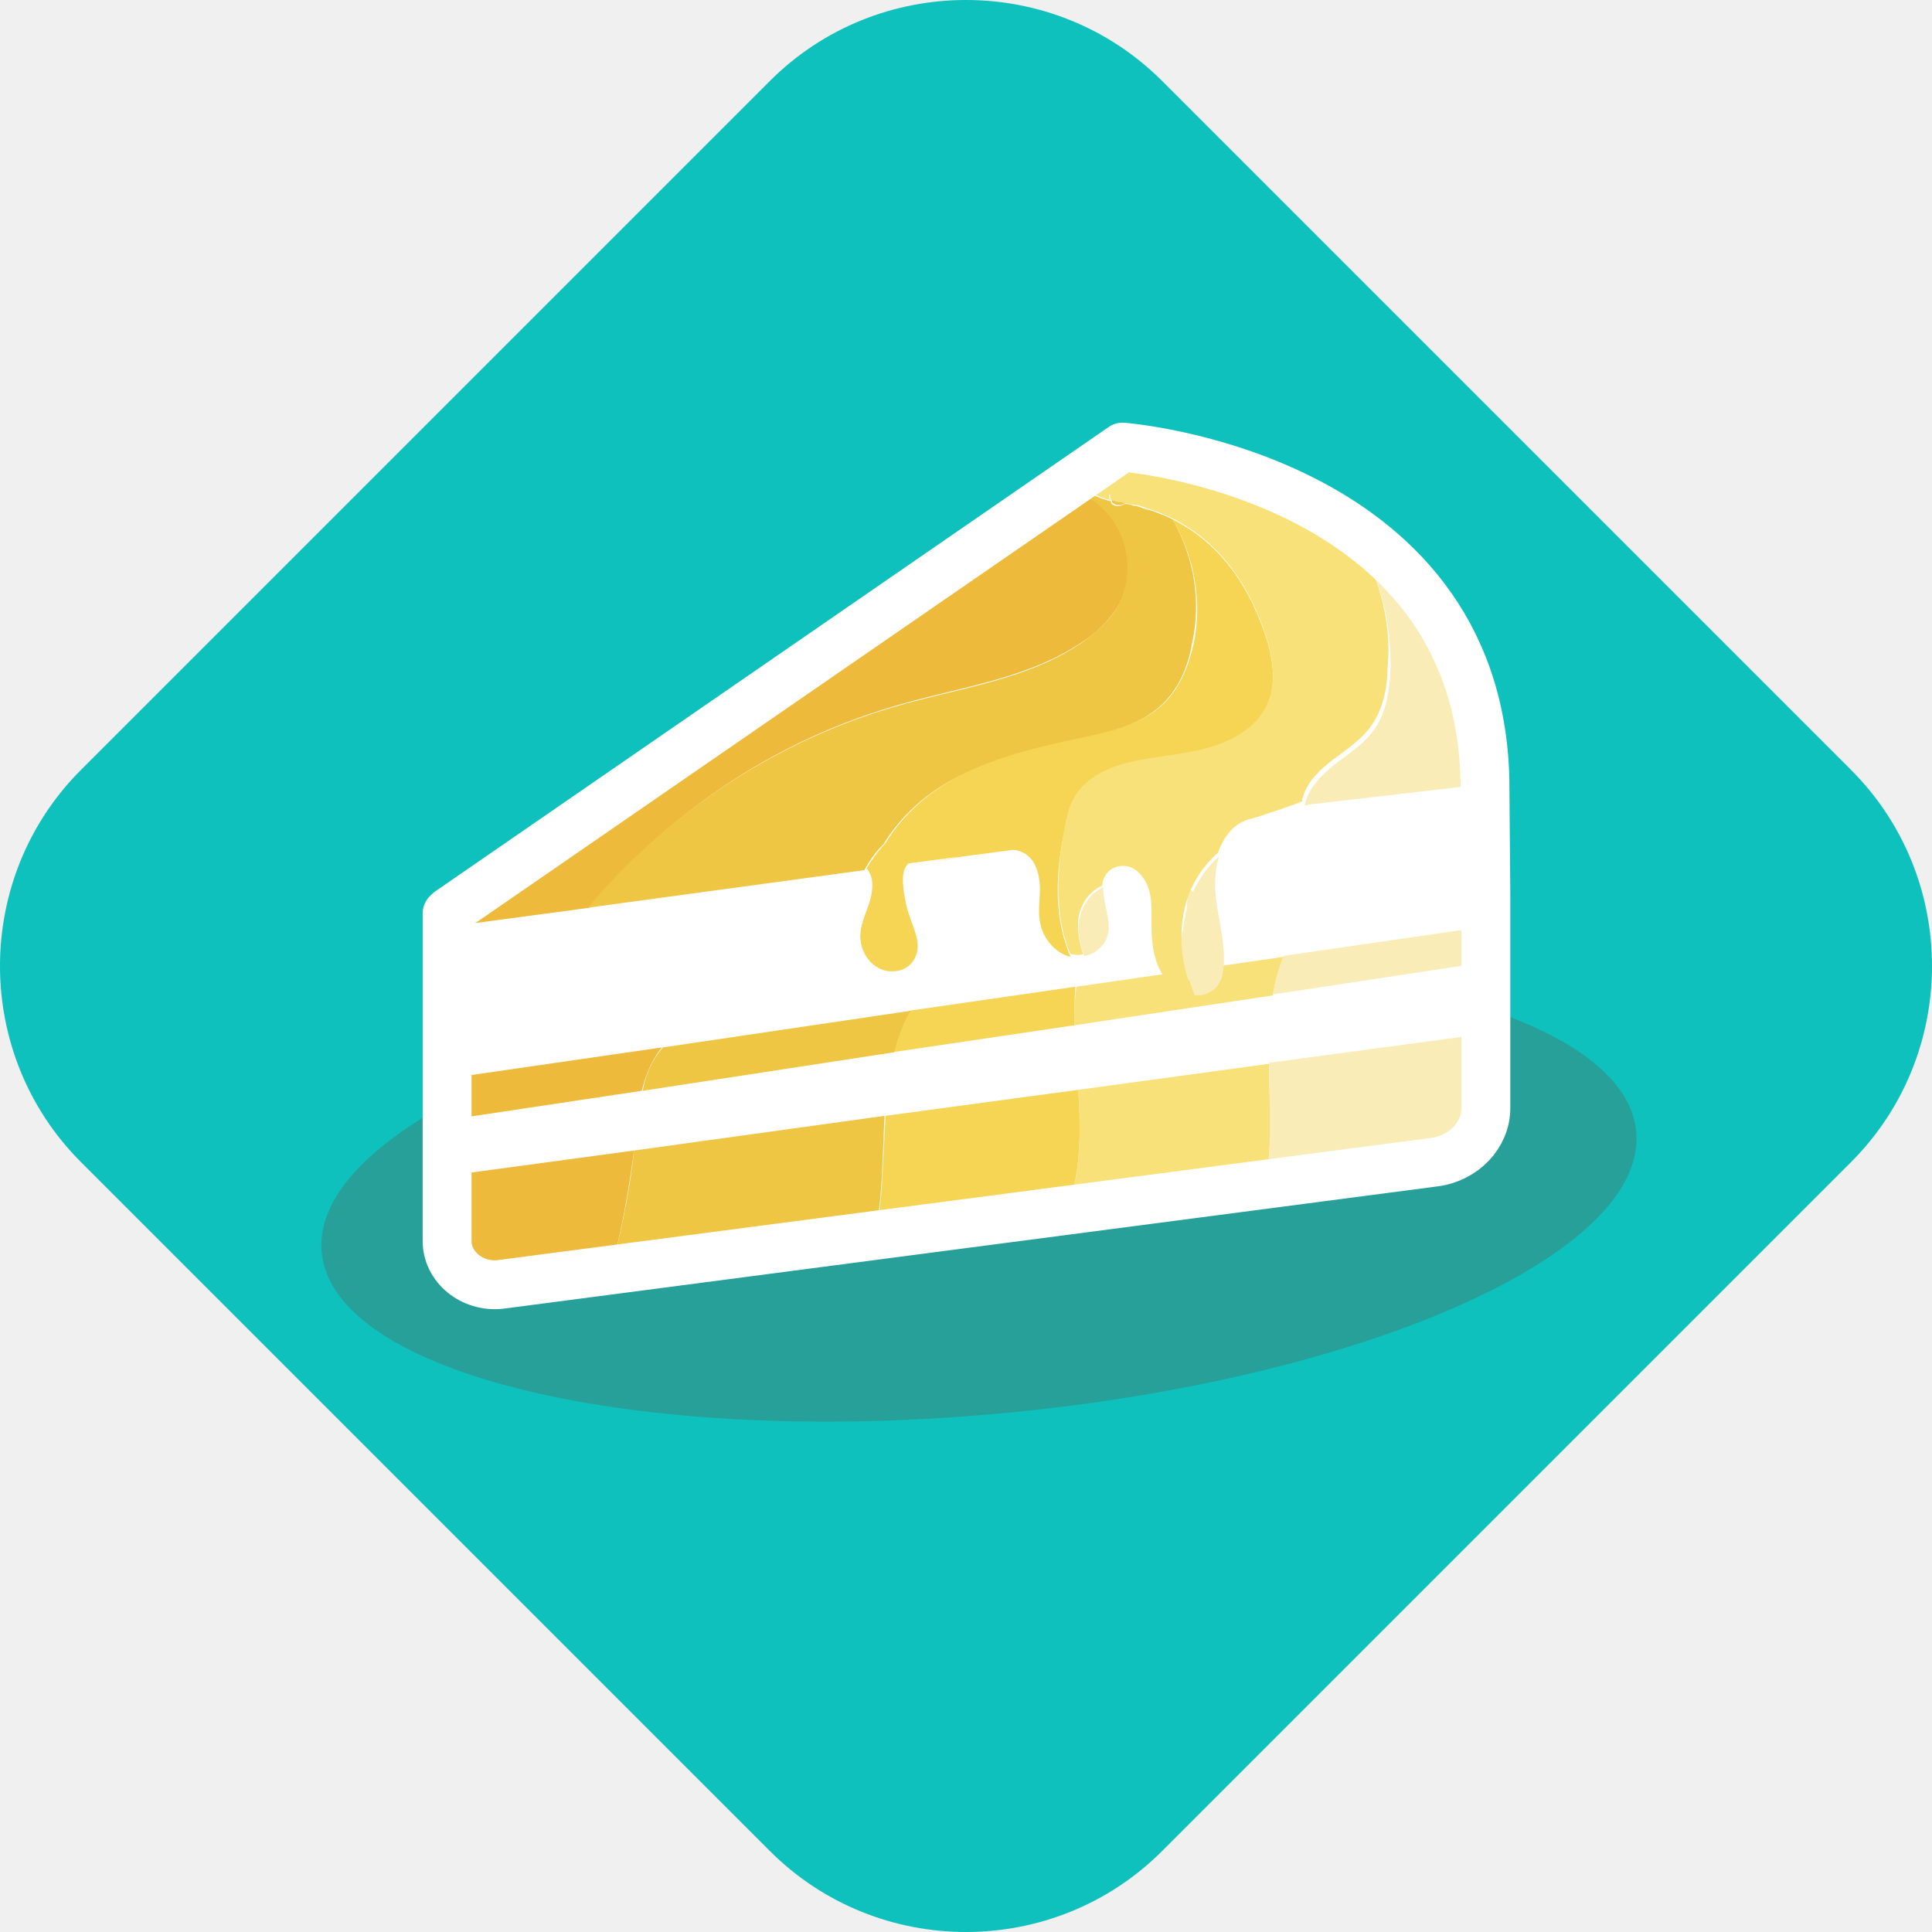
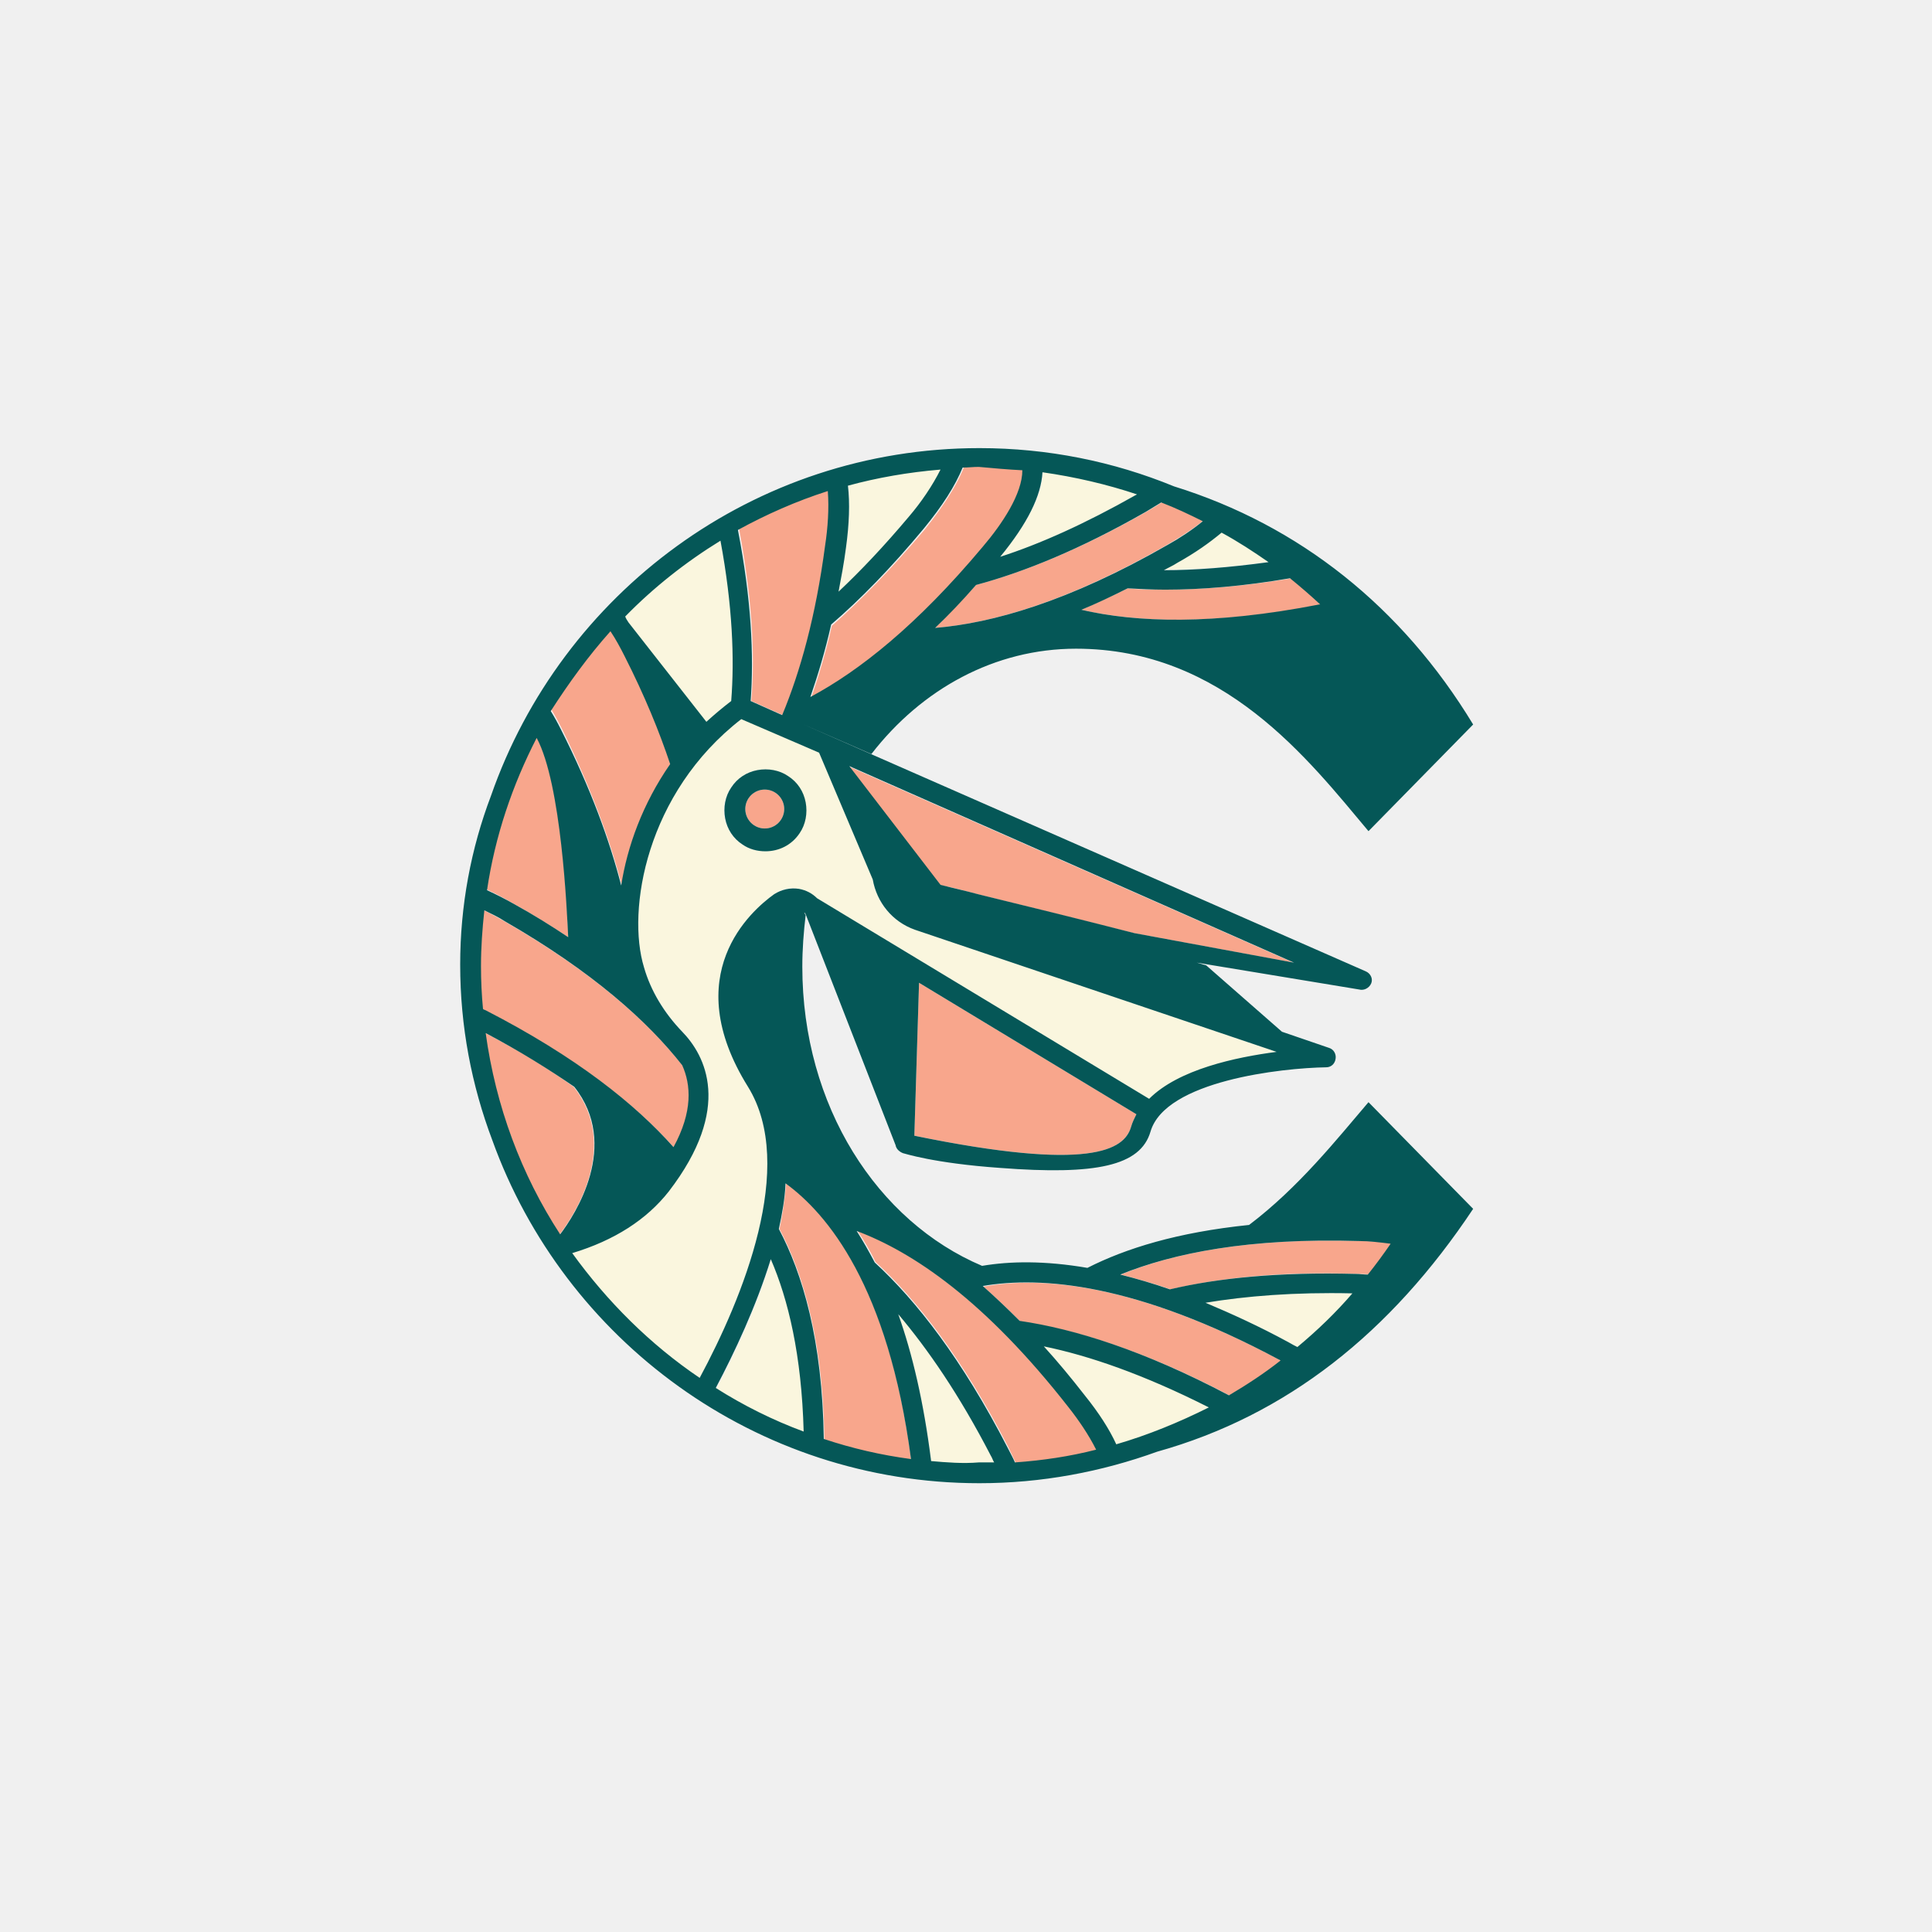
- <svg xmlns="http://www.w3.org/2000/svg" version="1.1" id="Layer_1" x="0px" y="0px" viewBox="0 0 200.5 200.5" enable-background="new 0 0 200.5 200.5" xml:space="preserve">
-   <path fill="#0EC1BC" d="M192.1,120.6l-71.5,71.5c-11.2,11.2-29.5,11.2-40.7,0L8.4,120.6c-11.2-11.2-11.2-29.5,0-40.7L79.9,8.4  c11.2-11.2,29.5-11.2,40.7,0l71.5,71.5C203.3,91.1,203.3,109.4,192.1,120.6z" />
-   <ellipse transform="matrix(0.9958 -9.115107e-02 9.115107e-02 0.9958 -10.8562 9.7731)" fill="#27A09A" cx="101.6" cy="123.7" rx="68.5" ry="23.1" />
+ <svg xmlns="http://www.w3.org/2000/svg" version="1.1" id="Layer_1" x="0px" y="0px" viewBox="0 0 288 288" style="enable-background:new 0 0 288 288;" xml:space="preserve">
+   <style type="text/css">
+ 	.st0{fill:#FAF6DE;}
+ 	.st1{fill:#F8A68C;}
+ 	.st2{fill:#055757;}
+ </style>
  <g>
-     <path fill="#FFFFFF" d="M153.4,80.8c-0.8-30.3-37.1-32.9-37.1-32.9L47.3,94l0,0l-0.2,0.2l0,1.8l0-1.8v11.2v7.4v3.9v5.3v4.8   c0,2.6,2.6,4.6,5.4,4.3l95.7-12.2c3-0.4,5.2-2.7,5.2-5.4v-4.7V102v-3.4v-6.4L153.4,80.8L153.4,80.8z" />
+     <path class="st0" d="M175.5,83.8c-0.7,0.4-1.4,0.8-2,1.1c5.1,0,11-0.4,17.8-1.5c-2.5-1.9-5.2-3.6-8-5.2   C181.4,80.1,178.8,81.9,175.5,83.8z" />
+     <path class="st0" d="M149.1,83c5.9-1.9,12.6-4.9,20.2-9.2c0.6-0.3,1.2-0.7,1.9-1.1c-5.1-1.8-10.4-3.1-15.8-3.7   C155.9,72.7,153.8,77.3,149.1,83z" />
+     <path class="st0" d="M126.1,81.8c-0.3,2.3-0.7,4.4-1.1,6.5c3.3-3.1,6.8-6.8,10.5-11.2c2.1-2.6,4.3-5.7,5.4-8.5   c-5,0.3-9.9,1.1-14.6,2.4C126.8,73.8,126.7,77.4,126.1,81.8z" />
+     <path class="st0" d="M93.7,92.8l11.6,14.9c1.1-1.1,2.4-2.1,3.7-3.1c0.6-6.7,0.2-15.1-1.9-25.5c-5.4,3.2-10.4,7.1-14.8,11.6   C92.7,91.3,93.2,92,93.7,92.8z" />
+     <path class="st0" d="M179.7,194.2c3.9,1.6,8,3.5,12.4,5.9c1,0.5,1.8,1,2.7,1.5c3.1-2.7,6.1-5.6,8.7-8.7c-0.5,0-1-0.1-1.5-0.1   C193.2,192.6,185.9,193.1,179.7,194.2z" />
+     <path class="st0" d="M155.5,200.6c2,2.2,4,4.6,6.1,7.3c2.5,3.2,4.3,6.1,5.3,8.7c5.2-1.5,10.2-3.5,14.8-6.1   C171.4,205.1,162.7,202.1,155.5,200.6z" />
+     <path class="st0" d="M133.9,195.9c2.2,6.2,4,13.9,5.1,23.4c2.3,0.2,4.6,0.3,6.9,0.3c1,0,2,0,3-0.1c-0.4-0.9-0.8-1.7-1.2-2.5   C143,208,138.3,201.1,133.9,195.9z" />
+     <path class="st0" d="M106.1,208.3c4.3,2.7,9,5,13.8,6.7c-0.2-12.3-2.2-21.1-4.9-27.3C112.6,195.5,109.1,202.9,106.1,208.3z" />
+     <path class="st0" d="M111.5,162c-10.4-16.8,0.4-26.2,3.9-28.7c1.1-0.8,2.4-1.1,3.7-0.8c1,0.2,2,0.7,2.7,1.4l49.5,29.9   c4.4-4.3,12.9-6.2,19-7l-53.9-18.2c-3.4-1.1-5.8-4.1-6.3-7.5l-8-18.9l-11.6-5.1c-14.2,11-17.1,28.5-14.5,37c1,3.5,3,6.8,5.7,9.6   c3.4,3.5,7.6,11.3-2,23.8c-3.5,4.6-8.9,7.9-15.9,9.7c5.3,7.7,12,14.3,19.8,19.5C110,195,119.1,174.3,111.5,162z M117.4,115.7   c1.3,0.9,2.3,2.3,2.6,3.9c0.3,1.6,0,3.2-0.9,4.6c-1.2,1.7-3.1,2.7-5.1,2.7c-1.2,0-2.3-0.3-3.4-1c-1.3-0.9-2.3-2.3-2.6-3.9   c-0.3-1.6,0-3.2,0.9-4.6c0.9-1.3,2.3-2.3,3.9-2.6C114.5,114.5,116.1,114.8,117.4,115.7z" />
+     <path class="st1" d="M168.1,87.7c-2.4,1.2-4.7,2.2-6.9,3.2c8.2,1.9,19.7,2.3,35.6-0.7c0.6-0.1,1.2-0.2,1.9-0.4   c-1.4-1.4-2.8-2.7-4.3-3.9c-7.9,1.4-14.7,2-20.6,2C171.8,87.9,169.9,87.9,168.1,87.7z" />
+     <path class="st1" d="M145.5,87.2c-2.1,2.3-4.1,4.4-6.1,6.4c8.5-0.7,19.8-3.9,34.6-12.4c2.2-1.3,4.6-2.8,6.4-4.5   c-1.9-1-3.9-1.9-5.9-2.7c-1.1,0.8-2.4,1.6-3.8,2.4C161,81.9,152.6,85.3,145.5,87.2z" />
+     <path class="st1" d="M137.8,79c-4.9,5.8-9.5,10.5-13.8,14.3c-0.9,4-2,7.6-3.1,10.8c7.2-3.9,15.9-10.7,25.7-22.4   c3.3-4,6.8-9.3,5.7-12.9c-2.1-0.2-4.2-0.3-6.3-0.3c-0.6,0-1.2,0-1.9,0C143.2,71.4,141.1,74.9,137.8,79z" />
+     <path class="st1" d="M112,104.5l4.7,2.1c2.7-6.4,5-14.7,6.5-25.3c0.4-3.1,0.7-6.7,0.2-9.6c-4.7,1.5-9.3,3.4-13.5,5.7   C112.1,88.5,112.6,97.4,112,104.5z" />
+     <path class="st1" d="M92.7,132c0.9-5.8,3.2-12.2,7.3-18.1c-1.6-4.8-3.8-10.2-6.8-16.1c-0.8-1.7-1.8-3.4-2.9-5   c-3.3,3.6-6.3,7.5-8.9,11.7c0.8,1.2,1.6,2.6,2.4,4.2C88.2,117.7,91,125.4,92.7,132z" />
+     <path class="st1" d="M84.7,139.7c-0.1-4.4-1.1-26-5.6-31.2c-3.8,7.2-6.5,15.1-7.9,23.5c1.7,0.7,3.5,1.6,5.5,2.8   C79.6,136.4,82.2,138.1,84.7,139.7z" />
+     <path class="st1" d="M167.1,190c2.3,0.6,4.8,1.3,7.4,2.2c7.2-1.7,16.3-2.7,27.7-2.3c1.3,0,2.5,0.1,3.6,0.2c1.1-1.4,2.2-2.9,3.2-4.5   c-2.1-0.4-4.3-0.6-6.4-0.6C186.2,184.5,174.9,186.8,167.1,190z" />
+     <path class="st1" d="M146.6,191.8c1.8,1.6,3.6,3.3,5.5,5.2c8.3,1.2,18.8,4.4,31.9,11.4c0.3,0.2,0.6,0.3,0.9,0.5   c2.6-1.6,5.2-3.3,7.6-5.2c-0.6-0.3-1.1-0.6-1.6-0.9C169.4,191.3,155.2,190.2,146.6,191.8z" />
+     <path class="st1" d="M127.8,183.4c0.9,1.4,1.9,3,2.7,4.7c6.2,5.7,13,14.4,19.8,27.6c0.6,1.3,1.2,2.5,1.7,3.6   c4.1-0.3,8.2-1,12.1-1.9c-1.1-2.6-2.9-5.4-4.7-7.7C146.8,193.8,136,186.6,127.8,183.4z" />
+     <path class="st1" d="M117.2,176.4c-0.2,2.2-0.5,4.5-1,6.8c3.6,6.8,6.7,17.2,6.7,32.9c4.2,1.4,8.6,2.3,13.1,2.9   C132.8,192.1,123.5,181,117.2,176.4z" />
+     <path class="st1" d="M72.5,150.7c13.5,7,22.3,14,28,20.4c2.8-5.3,2.6-9.3,1.3-12.2c-5.1-6.5-13.3-13.9-26.5-21.5   c-1.4-0.8-2.9-1.6-4.4-2.3c-0.3,2.9-0.5,5.9-0.5,8.9c0,1.9,0.1,3.8,0.2,5.7C71.1,150,71.8,150.3,72.5,150.7z" />
+     <path class="st1" d="M83.2,184.3c1.9-2.4,9.5-13.2,2.3-22.3c-4-2.9-8.8-5.8-14.5-8.7c-0.1,0-0.2-0.1-0.3-0.1   c1.4,11.5,5.3,22.1,11.2,31.4C82.4,184.5,82.8,184.4,83.2,184.3z" />
+     <path class="st1" d="M136.3,169.3c26.3,5.4,31.3,2.1,32.3-1.3c0.2-0.7,0.5-1.3,0.8-1.9L137,146.5L136.3,169.3z" />
+     <path class="st1" d="M145.7,133.3c7.8,1.9,15.6,3.9,23.3,5.8l23.8,4.4l-66.4-29.3l13.6,17.7C142,132.3,143.9,132.8,145.7,133.3z" />
+     <path class="st1" d="M111.1,120.6c0,1.6,1.3,2.9,2.9,2.9c1.6,0,2.9-1.3,2.9-2.9s-1.3-2.9-2.9-2.9   C112.4,117.7,111.1,119,111.1,120.6z" />
    <g>
-       <path fill="#F9E17A" d="M131.7,110.4l-19.8,2.7c0.2,3.3,0.3,6.6-0.4,9.8c-0.1,0.3-0.1,0.5-0.2,0.8l20.3-2.9    c0.2-1.5,0.2-3.1,0.2-4.6C131.8,114.2,131.7,112.3,131.7,110.4z" />
-       <path fill="#F6D555" d="M111.9,113.1l-20,2.7c-0.2,3.6-0.3,7.2-0.7,10.7l20.1-2.8c0.1-0.3,0.1-0.5,0.2-0.8    C112.2,119.6,112.1,116.4,111.9,113.1z" />
-       <path fill="#EDBA3B" d="M47.3,121.9v5.3c0,2.9,2.5,5.1,5.4,4.7l11.1-1.6c0.9-3.6,1.5-7.2,2-10.9L47.3,121.9z" />
-       <path fill="#EFC643" d="M65.8,119.4c-0.4,3.7-1.1,7.3-2,10.9l27.3-3.8c0.5-3.5,0.5-7.1,0.7-10.7L65.8,119.4z" />
-       <path fill="#F9ECB7" d="M131.8,116.1c0,1.5,0,3.1-0.2,4.6l16.4-2.3c3-0.4,5.2-2.9,5.2-5.9v-5.1l-21.5,2.9    C131.7,112.3,131.8,114.2,131.8,116.1z" />
-       <path fill="#F9E17A" d="M111.5,106.4l20.6-3.1c0.2-1.4,0.6-2.7,1.1-4l-21.5,3.1C111.5,103.7,111.5,105,111.5,106.4z" />
-       <path fill="#F9ECB7" d="M132.1,103.2l21.1-3.2v-3.7l-20,2.9C132.7,100.5,132.3,101.9,132.1,103.2z" />
-       <path fill="#EDBA3B" d="M68.6,108.8c0,0,0.1-0.1,0.1-0.1l-21.4,3.1v4.3l19.3-2.9C67,111.6,67.6,110.1,68.6,108.8z" />
-       <path fill="#F6D555" d="M111.5,106.4c0-1.3,0-2.7,0.1-4l-17.3,2.5c-0.8,1.3-1.3,2.8-1.7,4.3L111.5,106.4z" />
-       <path fill="#EFC643" d="M66.7,113.2l26.1-4c0.4-1.5,0.9-3,1.7-4.3l-25.7,3.8c0,0-0.1,0.1-0.1,0.1C67.6,110.1,67,111.6,66.7,113.2z    " />
-       <g>
-         <path fill="none" d="M135.6,83.5l0.1,0C135.7,83.5,135.7,83.5,135.6,83.5z" />
-         <path fill="#F6D555" d="M135.7,83.5l-0.1,0C135.5,83.7,135.7,83.5,135.7,83.5z" />
-         <path fill="#F9ECB7" d="M123.4,92.1c1.2,1.3,1.8,3,2.2,4.7c0.3,1.2,0.5,2.6-0.1,3.7c-0.6,1.1-2.2,1.7-3.1,0.8     c-1-1-0.4-2.6,0.1-3.9c0.7-1.9,0.9-4.1,0.5-6.1" />
-         <path fill="#F9ECB7" d="M112,95.6c-0.2,1.2,0.1,2.4,0.5,3.6c0.6-0.1,1.1-0.3,1.5-0.7c2.1-1.7,0.4-4.4,0.5-6.4     C113.1,92.7,112.2,94.1,112,95.6z" />
-         <path fill="#F9ECB7" d="M123.4,93.6c-1.1,3.1-0.7,6.6,0.6,9.7c0.3,0,0.7,0,1-0.1c1.6-0.5,1.9-1.8,2-3c0.2-2.7-0.8-5.4-0.9-8.2     c0-1,0.1-2.1,0.4-3.1C125.1,90.1,124,91.8,123.4,93.6z" />
-         <path fill="#F9ECB7" d="M139.9,54.5c3,4.4,4.6,9.7,4.4,15.1c-0.1,2.3-0.5,4.6-1.9,6.4c-1.1,1.4-2.7,2.4-4.1,3.5     c-1.3,1.1-2.6,2.4-2.9,4.1c0.1,0,0.2-0.1,0.3-0.1c0.1,0,0.1,0,0.1,0l15.5-1.8c1-0.1,1.8-1,1.7-2     C152.2,67.5,146.6,59.6,139.9,54.5z" />
-         <path fill="#F6D555" d="M131.2,65.6c-1.9-5.5-5-9.4-9.5-11.7c2.2,3.8,3.1,8.4,2.2,12.8c-0.5,2.3-1.4,4.6-3.1,6.3     c-2.4,2.3-5.8,2.9-9,3.6c-4.7,1-9.5,2.1-13.6,4.7c-2.5,1.5-4.8,3.7-6.3,6.2c0,0,0,0,0,0c-0.1,0.1-0.1,0.1-0.2,0.2     c-0.7,0.8-1.3,1.6-1.8,2.5l0.1,0c0.7,0.9,0.6,2.1,0.3,3.2c-0.3,1.1-0.9,2.2-1,3.4c-0.2,1.9,1.2,4.1,3.4,4c0.9,0,1.8-0.5,2.2-1.3     c0.8-1.4,0-2.9-0.5-4.4c-0.4-1.1-0.6-2.3-0.7-3.5c0-0.7,0-1.5,0.6-2c0,0,0,0,0,0l5.3-0.7c-1,0.2-2,0.4-2.9,0.6l3.1-0.6l5.3-0.7     c0.4,0,0.7,0.1,1.1,0.3c1.2,0.6,1.6,2,1.7,3.2c0.1,1.3-0.2,2.6,0,3.8c0.2,1.7,1.5,3.4,3.2,3.8c-0.3-0.7-0.5-1.3-0.7-2     c-1-3.6-0.7-7.5,0.1-11.2c0.2-1.1,0.5-2.2,1-3.1c0.4-0.7,0.9-1.2,1.6-1.7c0.5-0.4,1-0.7,1.5-1c2.8-1.4,6-1.5,9.1-2     c3.1-0.6,6.3-1.9,7.7-4.7C132.6,71,132.1,68.1,131.2,65.6z" />
-         <path fill="none" d="M116.8,52.2C116.8,52.2,116.8,52.2,116.8,52.2c-0.2,0-0.3-0.1-0.5-0.1C116.5,52.2,116.6,52.2,116.8,52.2z" />
-         <path fill="none" d="M117.8,52.5c-0.3-0.1-0.6-0.2-1-0.2c0,0,0,0,0,0C117.1,52.3,117.4,52.4,117.8,52.5z" />
-         <path fill="none" d="M117.9,52.5c0.4,0.1,0.8,0.2,1.2,0.4C118.7,52.7,118.3,52.6,117.9,52.5z" />
-         <path fill="none" d="M119.2,52.9c0.9,0.3,1.7,0.6,2.5,1C120.9,53.5,120.1,53.2,119.2,52.9z" />
-         <path fill="#F9E17A" d="M115.2,51.3c0,0.2,0,0.4,0.1,0.6c0,0,0.1,0,0.1,0c0-0.2,0-0.3,0-0.5C115.3,51.4,115.3,51.3,115.2,51.3z" />
-         <path fill="#F9E17A" d="M139.9,54.5c-10.6-8.2-23.9-9.2-23.9-9.2l-1.2,0.9l-2.5,1.8l-2.5,1.8c1,0.2,1.9,0.4,2.9,0.7     c0.5,0.7,1.4,1.1,2.5,1.4c-0.1-0.2-0.1-0.4-0.1-0.6c0.1,0,0.1,0.1,0.2,0.1c0,0.2,0,0.3,0,0.5c0.3,0.1,0.6,0.1,0.9,0.2     c0.2,0,0.3,0.1,0.5,0.1c0.3,0.1,0.6,0.1,1,0.2c0.1,0,0.1,0,0.2,0c0.4,0.1,0.8,0.2,1.2,0.4c0,0,0,0,0.1,0c0.9,0.3,1.7,0.6,2.5,1     c0,0,0,0,0,0v0c4.5,2.3,7.6,6.2,9.5,11.7c0.9,2.5,1.4,5.4,0.2,7.8c-1.4,2.8-4.6,4.1-7.7,4.7c-3.1,0.6-6.3,0.7-9.1,2     c-1.2,0.6-2.4,1.5-3.1,2.7c-0.6,1-0.8,2.1-1,3.1c-0.7,3.7-1,7.6-0.1,11.2c0.2,0.7,0.4,1.4,0.7,2c0.2,0,0.4,0.1,0.7,0.1     c0.2,0,0.4,0,0.6-0.1c-0.4-1.2-0.6-2.4-0.5-3.6c0.2-1.5,1.1-2.9,2.5-3.5c0-0.6,0.3-1.2,0.8-1.6c0.8-0.6,2-0.6,2.8,0.1     c1.7,1.5,1.5,3.6,1.5,5.5c0,2.3,0.3,4.8,2.1,6.3c0.6,0.5,1.4,0.8,2.2,0.8c-1.3-3-1.6-6.5-0.6-9.7c0.6-1.8,1.7-3.5,3.2-4.8     c0.6-1.7,1.7-3.1,3.3-3.5c0.6-0.1,4.3-1.4,5.4-1.8c0.3-1.7,1.5-3,2.9-4.1c1.4-1.1,3-2.1,4.1-3.5c1.4-1.8,1.9-4.2,1.9-6.4     C144.5,64.3,142.9,58.9,139.9,54.5z" />
-         <path fill="#EFC643" d="M115.4,51.9c0,0.1,0,0.1,0,0.2c0.3,0.4,1,0.4,1.4,0.1c-0.2,0-0.3-0.1-0.5-0.1     C116,52.1,115.7,52,115.4,51.9z" />
-         <path fill="#EFC643" d="M117.8,52.5c0.1,0,0.1,0,0.2,0C117.9,52.5,117.8,52.5,117.8,52.5z" />
-         <polygon fill="#EFC643" points="121.7,53.9 121.7,53.9 121.7,53.9    " />
-         <path fill="#EFC643" d="M119.1,52.9C119.2,52.9,119.2,52.9,119.1,52.9C119.2,52.9,119.2,52.9,119.1,52.9z" />
-         <path fill="#EDBA3B" d="M93.8,73c6.4-1.8,13.2-2.7,18.7-6.5c1.5-1,2.8-2.3,3.7-3.9c1.3-2.5,1.2-5.8-0.3-8.2     c-1.4-2.3-3.9-3.9-6.6-4.2L48.9,94.8c-0.4,0.3-0.2,1,0.4,1l11.9-1.6C69.6,84,81.1,76.5,93.8,73z" />
-         <path fill="#EFC643" d="M121.7,53.9C121.7,53.9,121.7,53.9,121.7,53.9c-0.8-0.4-1.6-0.7-2.5-1c0,0,0,0-0.1,0     c-0.4-0.1-0.8-0.3-1.2-0.4c-0.1,0-0.1,0-0.2,0c-0.3-0.1-0.6-0.2-1-0.2c-0.4,0.3-1.1,0.3-1.4-0.1c0-0.1,0-0.1,0-0.2     c0,0-0.1,0-0.1,0c0,0,0,0.1,0,0.1c0,0,0-0.1,0-0.1c-1.1-0.3-2-0.6-2.5-1.4c-1-0.3-1.9-0.5-2.9-0.7l-0.6,0.4     c2.7,0.3,5.2,1.9,6.6,4.2c1.5,2.5,1.6,5.7,0.3,8.2c-0.8,1.6-2.2,2.8-3.7,3.9c-5.4,3.8-12.3,4.7-18.7,6.5     c-12.7,3.5-24.2,11-32.7,21.1l28.7-3.9c0.5-0.9,1.1-1.8,1.8-2.5c0.1-0.1,0.1-0.1,0.2-0.2c1.5-2.5,3.8-4.7,6.3-6.2     c4.1-2.5,8.9-3.7,13.6-4.7c3.2-0.7,6.6-1.3,9-3.6c1.7-1.6,2.7-3.9,3.1-6.3C124.7,62.4,123.9,57.8,121.7,53.9z" />
-       </g>
+       <path class="st2" d="M109,117.4c-0.9,1.3-1.2,3-0.9,4.6c0.3,1.6,1.2,3,2.6,3.9c1,0.7,2.2,1,3.4,1c2,0,3.9-0.9,5.1-2.7    c0.9-1.3,1.2-3,0.9-4.6c-0.3-1.6-1.2-3-2.6-3.9c-1.3-0.9-3-1.2-4.6-0.9C111.3,115.1,109.9,116,109,117.4z M114,117.7    c1.6,0,2.9,1.3,2.9,2.9s-1.3,2.9-2.9,2.9c-1.6,0-2.9-1.3-2.9-2.9S112.4,117.7,114,117.7z" />
+       <path class="st2" d="M186.2,182.6C186.2,182.6,186.2,182.6,186.2,182.6c-10.7,1.1-18.4,3.5-24.1,6.4c-6.4-1.1-11.6-1-15.7-0.3    c-15.6-6.6-26.8-23.8-26.8-44.6c0-2.6,0.2-5.2,0.5-7.7c-0.1-0.1-0.2-0.3-0.2-0.4c0.2,0.2,0.3,0.5,0.4,0.8l13.2,33.9    c0.1,0.6,0.6,1,1.1,1.2c0.1,0,4.5,1.5,14.5,2.2c14.3,1.1,20.9-0.3,22.4-5.4c2.2-7.6,19.6-9.5,26.2-9.6c0.7,0,1.3-0.5,1.4-1.3    c0.1-0.7-0.3-1.4-1-1.6l-7-2.4l-11.3-9.9l-1.4-0.4l24.2,4c0.7,0.2,1.5-0.2,1.8-0.9c0.3-0.7-0.1-1.5-0.8-1.8L119.8,108l10.1,4.4    c7.5-9.7,18.4-15.7,30.5-15.7c22,0,34.7,16.6,43.6,27.2l15.6-15.9c-10.6-17.5-25.9-29.7-44.6-35.5c-9-3.7-18.8-5.7-29-5.7    c-33.7,0-62.3,21.7-72.8,51.8c-3,7.9-4.6,16.4-4.6,25.2c0,9.2,1.7,18,4.8,26.2c10.7,29.7,39.2,51.1,72.6,51.1    c9.3,0,18.2-1.7,26.5-4.7c19.3-5.4,34.8-17.7,47.1-36.2l-15.6-15.9C199.3,169.8,193.6,177,186.2,182.6z M202.6,185    c1.5,0,3.1,0.2,4.7,0.4c-1.1,1.6-2.2,3.1-3.4,4.6c-0.6,0-1.2-0.1-1.8-0.1c-11.4-0.3-20.5,0.6-27.7,2.3c-2.6-0.9-5-1.6-7.4-2.2    C174.9,186.8,186.2,184.5,202.6,185z M192.1,200.1c-4.4-2.4-8.6-4.3-12.4-5.9c6-1,13.3-1.6,21.9-1.4c-2.5,2.9-5.2,5.5-8.2,8    C193,200.6,192.6,200.4,192.1,200.1z M190.7,202.7c0.1,0,0.1,0.1,0.2,0.1c-2.4,1.9-5,3.6-7.7,5.2c-12.7-6.7-23-9.9-31.2-11.1    c-1.9-1.9-3.7-3.6-5.5-5.2C155.2,190.2,169.4,191.3,190.7,202.7z M166.4,215.3c-1-2.2-2.6-4.7-4.7-7.3c-2.1-2.7-4.1-5.1-6.1-7.3    c6.8,1.4,14.9,4.2,24.6,9.1C175.8,212,171.2,213.9,166.4,215.3z M159.3,209.8c1.5,1.9,3,4.1,4.1,6.3c-3.9,1-7.9,1.6-12.1,1.9    c-0.3-0.7-0.7-1.4-1.1-2.2c-6.8-13.2-13.6-21.9-19.8-27.6c-0.9-1.7-1.8-3.3-2.7-4.7C136,186.6,146.8,193.8,159.3,209.8z     M135.8,217.5c-4.5-0.6-8.8-1.6-13-3c-0.2-14.8-3.2-24.7-6.7-31.3c0.5-2.3,0.9-4.5,1-6.8C123.3,180.9,132.4,191.7,135.8,217.5z     M91,94.1c0.8,1.2,1.5,2.5,2.1,3.7c3,5.9,5.2,11.3,6.8,16.1c-4.1,5.9-6.4,12.3-7.3,18.1c-1.7-6.6-4.5-14.4-9-23.3    c-0.5-1-1-1.9-1.5-2.7C84.8,101.8,87.7,97.8,91,94.1z M107.4,80.6c1.8,9.7,2.1,17.6,1.6,23.9c-1.3,1-2.5,2-3.7,3.1L93.7,92.8    c-0.2-0.3-0.4-0.6-0.5-0.9C97.4,87.6,102.2,83.8,107.4,80.6z M84.7,139.7c-2.4-1.6-5.1-3.3-8-4.9c-1.4-0.8-2.8-1.5-4.1-2.1    c1.2-8.1,3.8-15.7,7.4-22.7C83.7,116.9,84.5,135.7,84.7,139.7z M71.7,144c0-2.8,0.2-5.5,0.5-8.3c1,0.5,2.1,1,3,1.6    c13.2,7.6,21.4,15,26.5,21.5c1.3,2.9,1.6,6.9-1.3,12.2c-5.7-6.4-14.4-13.4-28-20.4c-0.2-0.1-0.3-0.1-0.4-0.2    C71.8,148.3,71.7,146.2,71.7,144z M72.4,154c5.1,2.7,9.4,5.4,13.2,8c6.9,8.7,0.1,19.1-2.1,22C77.7,175.1,73.9,164.9,72.4,154z     M119.8,213.4c-4.6-1.7-9-3.9-13.1-6.5c2.8-5.3,6-12.1,8.2-19.2C117.5,193.7,119.5,202,119.8,213.4z M168.6,168    c-1,3.4-6,6.7-32.3,1.3l0.7-22.8l32.4,19.6C169.1,166.7,168.8,167.3,168.6,168z M192.9,143.5l-23.8-4.4c-7.8-2-15.5-3.9-23.3-5.8    c-1.8-0.5-3.7-0.9-5.6-1.4l-13.6-17.7L192.9,143.5z M122.1,112.2l8,18.9c0.6,3.4,2.9,6.3,6.3,7.5l53.9,18.2    c-6.1,0.8-14.6,2.6-19,7l-49.5-29.9c-0.7-0.7-1.6-1.2-2.7-1.4c-1.3-0.2-2.6,0.1-3.7,0.8c-3.5,2.5-14.3,12-3.9,28.7    c7.3,11.8-0.8,31.5-7.2,43.4c-7.4-5-13.8-11.4-19-18.6c6.3-1.9,11.1-5,14.4-9.2c9.6-12.5,5.4-20.3,2-23.8    c-2.7-2.8-4.7-6.1-5.7-9.6c-2.6-8.5,0.3-26,14.5-37L122.1,112.2z M116.6,106.6l-4.7-2.1c0.5-6.8,0.1-15.2-1.9-25.5    c4.2-2.3,8.7-4.3,13.4-5.8c0.2,2.6,0,5.5-0.4,8.1C121.6,91.9,119.3,100.1,116.6,106.6z M126.4,72.4c4.4-1.2,9-2,13.8-2.4    c-1.2,2.4-2.9,4.9-4.7,7c-3.7,4.4-7.2,8.1-10.5,11.2c0.4-2.1,0.8-4.2,1.1-6.5C126.6,78.1,126.7,75,126.4,72.4z M139.4,93.6    c2-1.9,4-4,6.1-6.4c7.1-1.9,15.5-5.3,25.3-10.9c0.8-0.5,1.5-0.9,2.3-1.4c2.1,0.8,4.2,1.8,6.2,2.8c-1.6,1.3-3.4,2.5-5.2,3.5    C159.3,89.7,147.9,92.9,139.4,93.6z M169.5,73.7c-0.1,0-0.1,0.1-0.2,0.1c-7.6,4.3-14.3,7.3-20.2,9.2c4.1-5,6.1-9.1,6.3-12.6    C160.3,71.1,165,72.2,169.5,73.7z M189.1,83.8c-5.9,0.8-11,1.2-15.6,1.2c0.7-0.4,1.4-0.7,2-1.1c2.7-1.5,4.8-3,6.6-4.5    C184.5,80.7,186.8,82.2,189.1,83.8z M161.2,90.9c2.2-0.9,4.5-2,6.9-3.2c1.8,0.1,3.6,0.2,5.6,0.2c5.4,0,11.6-0.5,18.6-1.7    c1.6,1.3,3.1,2.6,4.5,3.9c0,0,0,0-0.1,0C180.8,93.2,169.4,92.8,161.2,90.9z M152.4,70.1c0,3.5-3,8-5.9,11.4    c-9.8,11.7-18.4,18.5-25.7,22.4c1.1-3.2,2.2-6.8,3.1-10.8c4.3-3.7,8.9-8.4,13.8-14.3c2.8-3.4,4.7-6.4,5.8-9.1    c0.8,0,1.6-0.1,2.4-0.1C148.1,69.8,150.3,70,152.4,70.1z M138.8,217.8c-1.1-8.8-2.8-16-4.9-21.9c4.4,5.2,9.1,12,13.8,21.1    c0.2,0.3,0.3,0.7,0.5,1c-0.8,0-1.5,0-2.3,0C143.5,218.2,141.1,218,138.8,217.8z" />
    </g>
-     <path fill="none" stroke="#FFFFFF" stroke-width="5.074" stroke-linecap="round" stroke-linejoin="round" stroke-miterlimit="10" d="   M154.1,80.8c-0.8-31.6-37.6-34.4-37.6-34.4L46.6,94.6l0,0l-0.2,0.2l0,0l0,0v11.7v7.7v4.1v5.5v5c0,2.7,2.6,4.8,5.5,4.5l97-12.7   c3-0.4,5.3-2.8,5.3-5.6v-4.9v-7v-3.5v-6.7L154.1,80.8L154.1,80.8z" />
  </g>
</svg>
